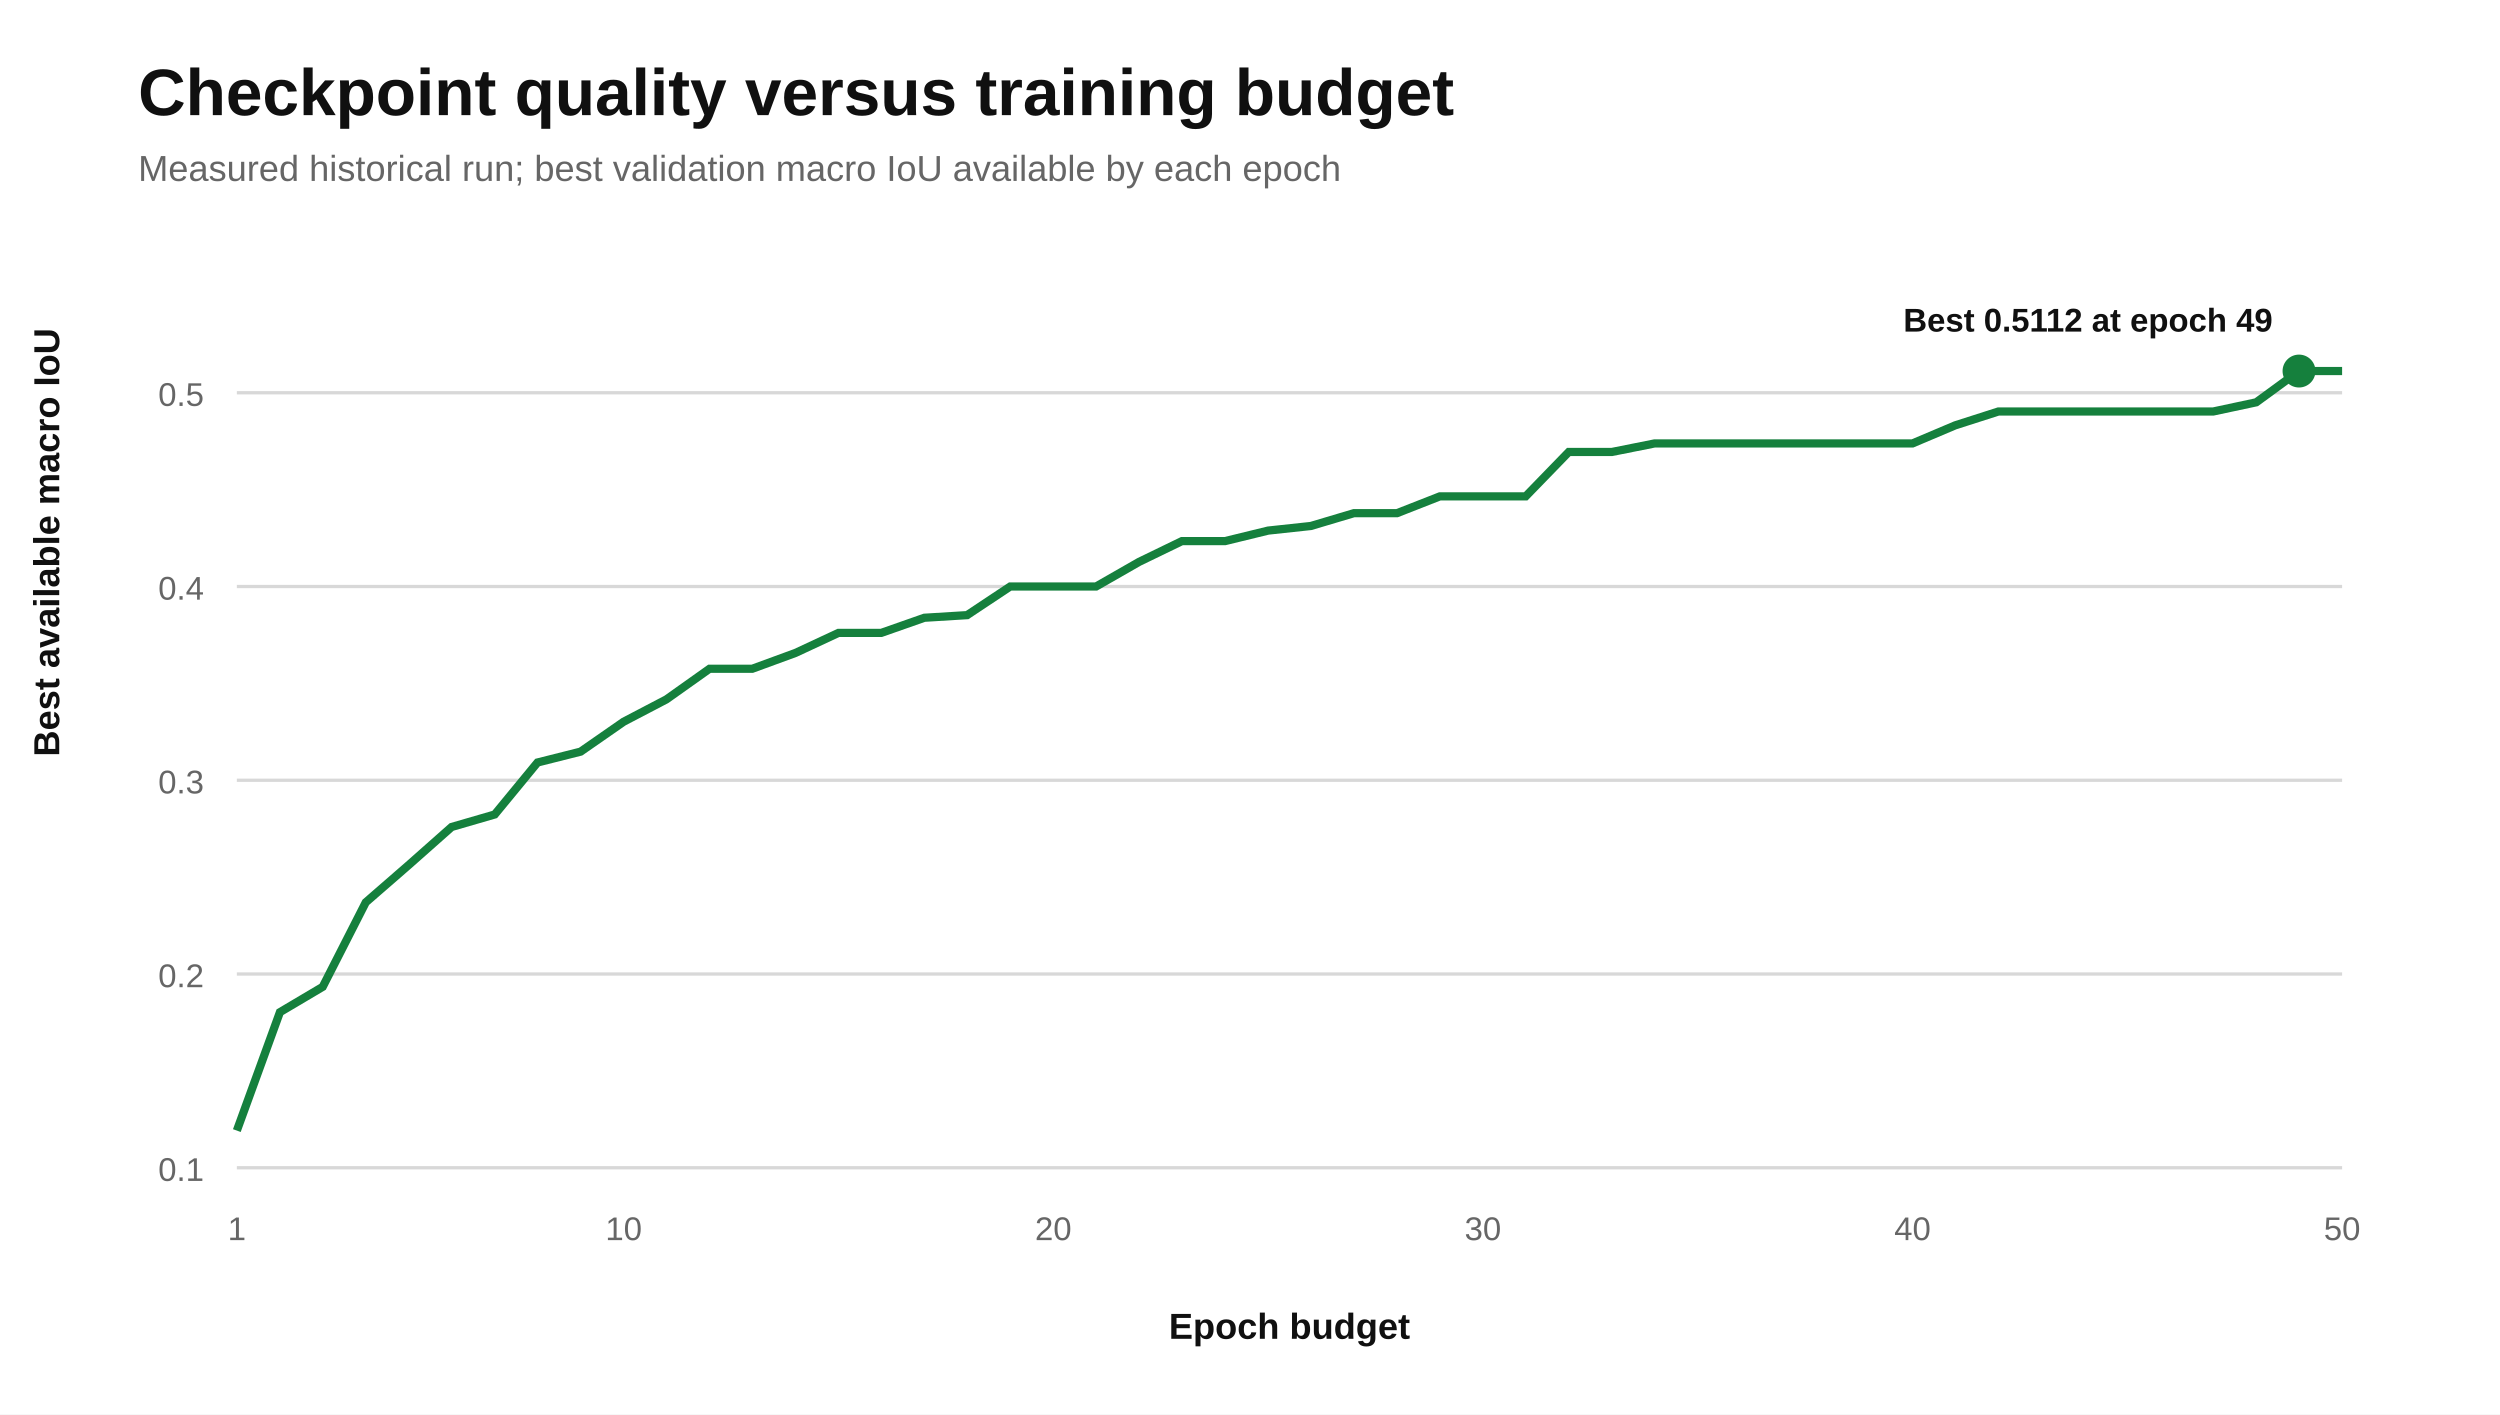
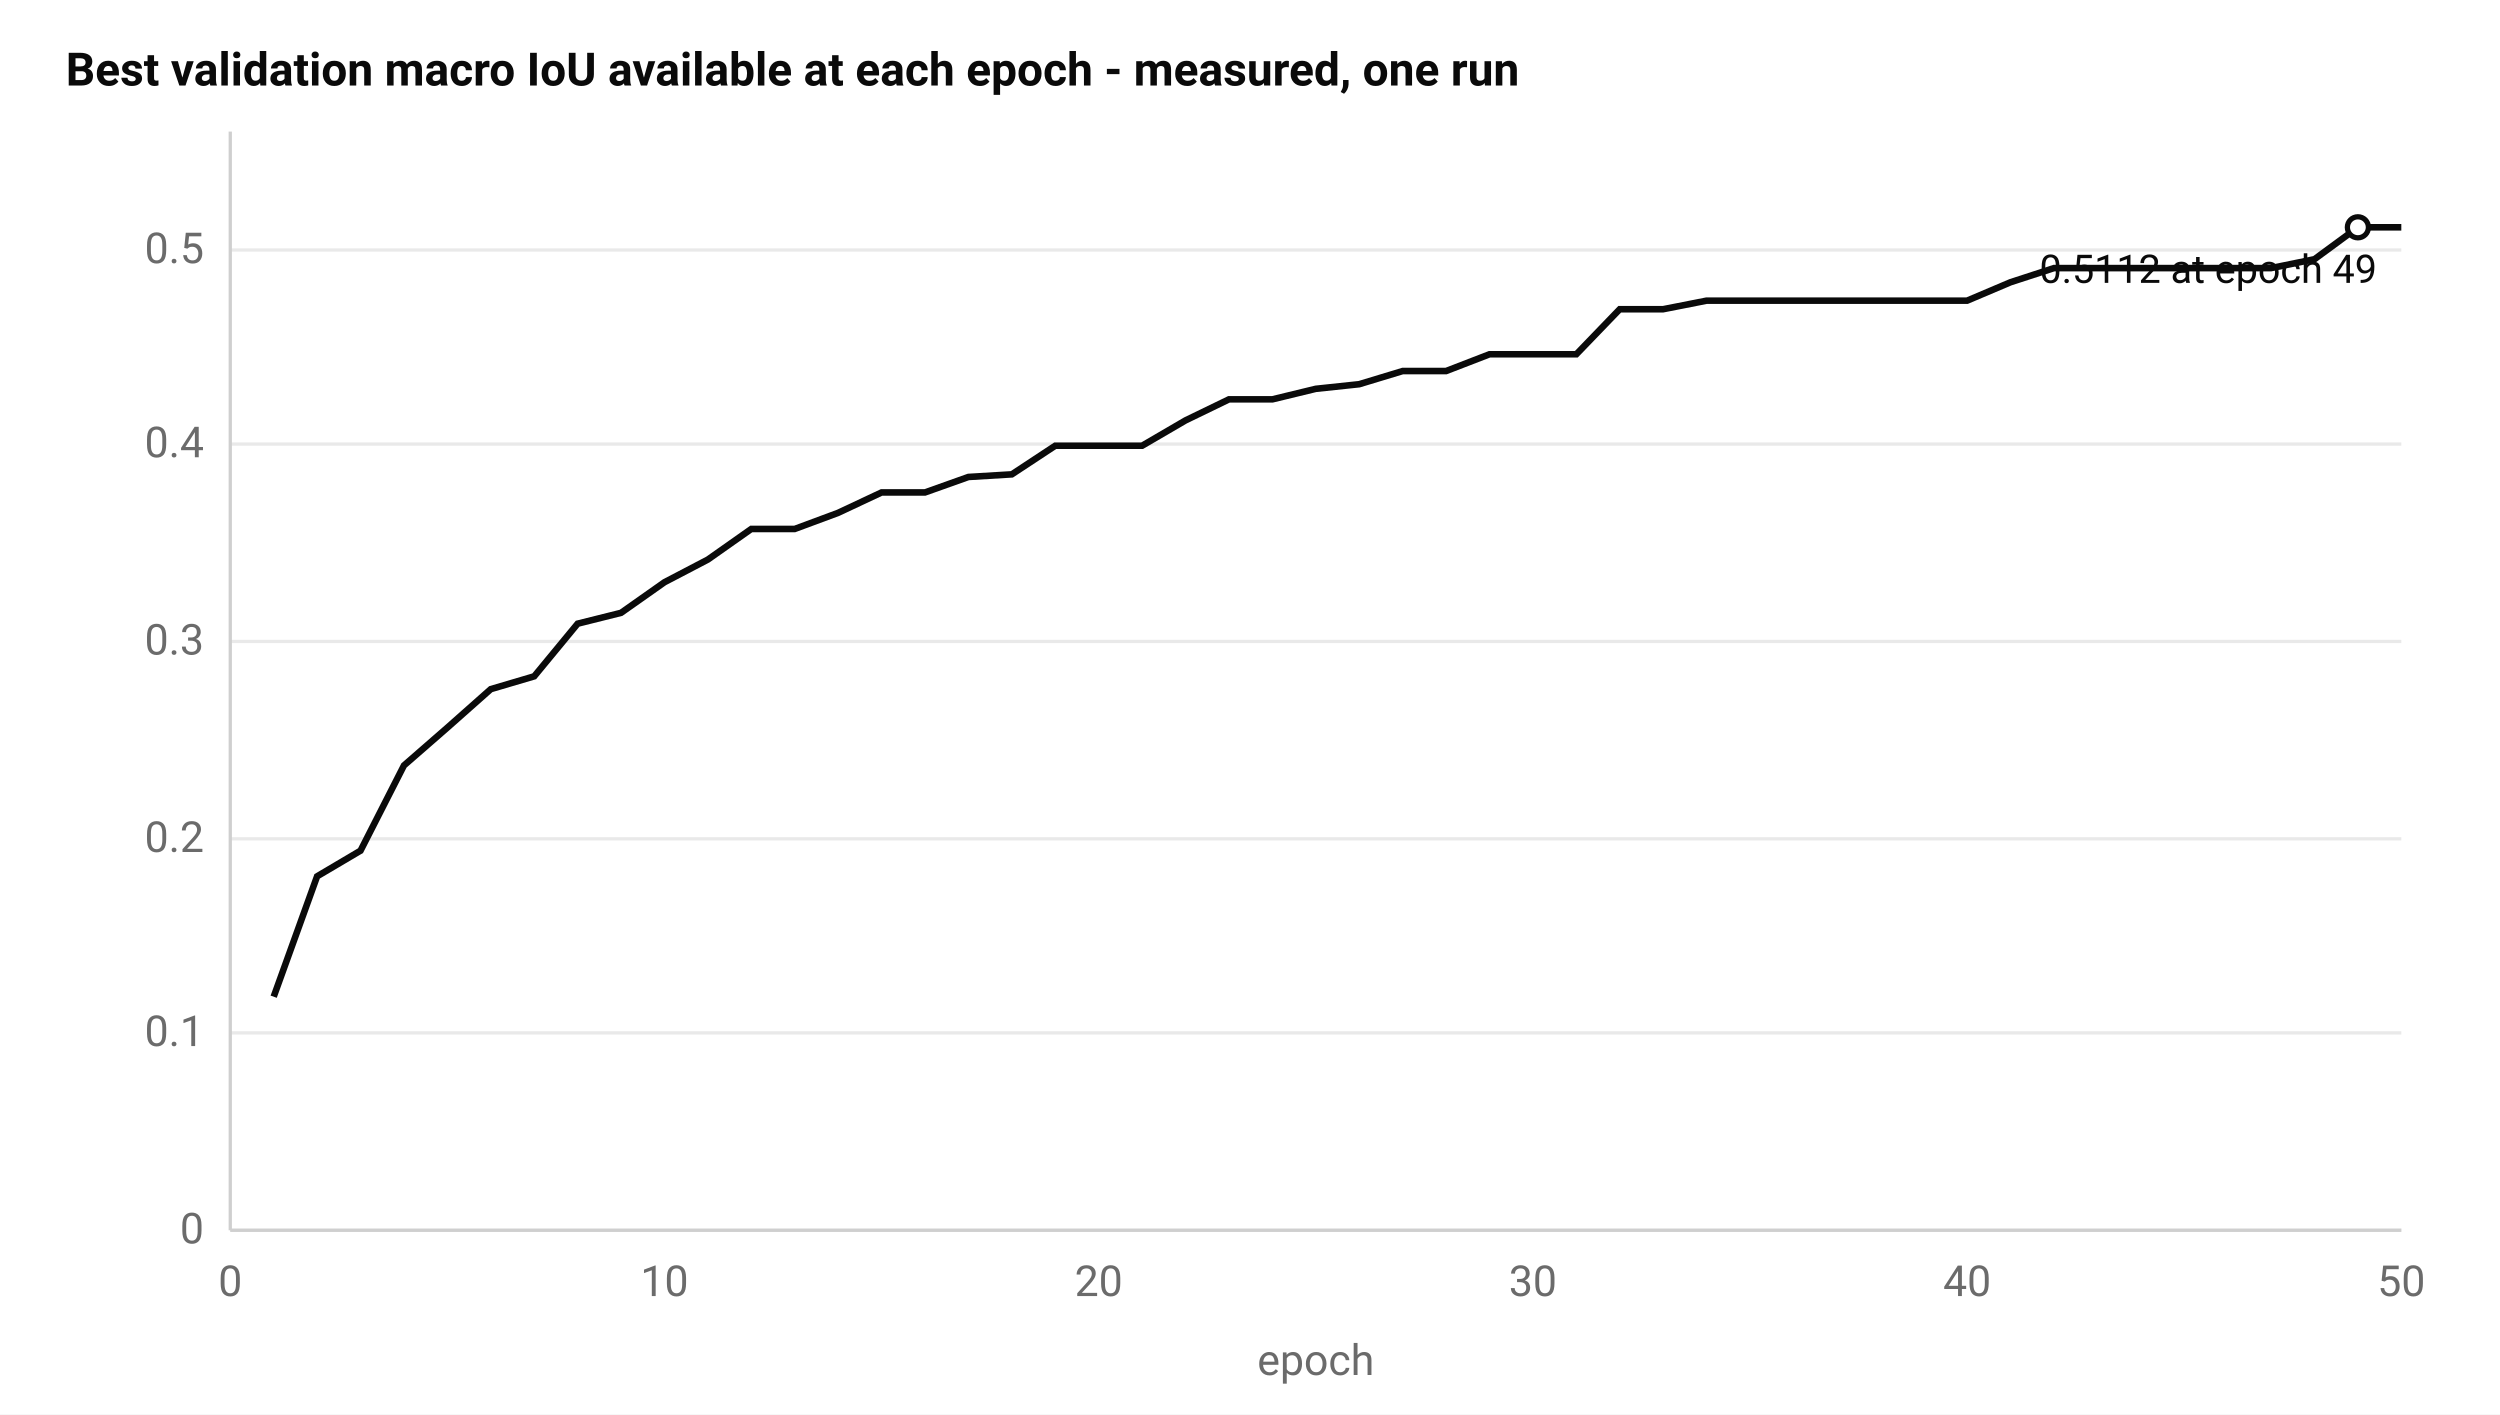
- <svg xmlns="http://www.w3.org/2000/svg" width="760" height="430" aria-labelledby="title desc" role="img" viewBox="0 0 760 430">
-   <style>text{font-family:Arial,sans-serif;fill:#101010}.title{font-size:20px;font-weight:700}.sub,.tick{font-size:11px;fill:#666}.tick{font-size:10px}.label{font-size:11px;font-weight:600}.value{font-size:10px;font-weight:700}.grid{stroke:#d8d8d8;stroke-width:1}.line{fill:none;stroke-width:2.5}</style>
-   <rect width="760" height="430" fill="#fff" />
-   <text x="42" y="35" class="title">Checkpoint quality versus training budget</text>
-   <text x="42" y="55" class="sub">Measured historical run; best validation macro IoU available by each epoch</text>
-   <line x1="72" x2="712" y1="355" y2="355" class="grid" />
-   <text x="62" y="359" class="tick" text-anchor="end">0.1</text>
-   <line x1="72" x2="712" y1="296.1" y2="296.1" class="grid" />
-   <text x="62" y="300.1" class="tick" text-anchor="end">0.2</text>
-   <line x1="72" x2="712" y1="237.2" y2="237.2" class="grid" />
-   <text x="62" y="241.2" class="tick" text-anchor="end">0.3</text>
-   <line x1="72" x2="712" y1="178.3" y2="178.3" class="grid" />
-   <text x="62" y="182.3" class="tick" text-anchor="end">0.4</text>
-   <line x1="72" x2="712" y1="119.4" y2="119.4" class="grid" />
-   <text x="62" y="123.4" class="tick" text-anchor="end">0.5</text>
-   <path stroke="#15803d" d="M 72.0 343.7 L 85.1 307.7 L 98.1 300.0 L 111.2 274.3 L 124.2 263.0 L 137.3 251.4 L 150.4 247.6 L 163.4 231.8 L 176.5 228.5 L 189.6 219.4 L 202.6 212.6 L 215.7 203.3 L 228.7 203.3 L 241.8 198.5 L 254.9 192.4 L 267.9 192.4 L 281.0 187.8 L 294.0 187.0 L 307.1 178.3 L 320.2 178.3 L 333.2 178.3 L 346.3 170.8 L 359.3 164.5 L 372.4 164.5 L 385.5 161.3 L 398.5 159.9 L 411.6 156.0 L 424.7 156.0 L 437.7 150.9 L 450.8 150.9 L 463.8 150.9 L 476.9 137.4 L 490.0 137.4 L 503.0 134.8 L 516.1 134.8 L 529.1 134.8 L 542.2 134.8 L 555.3 134.8 L 568.3 134.8 L 581.4 134.8 L 594.4 129.3 L 607.5 125.1 L 620.6 125.1 L 633.6 125.1 L 646.7 125.1 L 659.8 125.1 L 672.8 125.1 L 685.9 122.3 L 698.9 112.8 L 712.0 112.8" class="line" />
-   <text x="72" y="377" class="tick" text-anchor="middle">1</text>
-   <text x="189.6" y="377" class="tick" text-anchor="middle">10</text>
-   <text x="320.2" y="377" class="tick" text-anchor="middle">20</text>
-   <text x="450.8" y="377" class="tick" text-anchor="middle">30</text>
-   <text x="581.4" y="377" class="tick" text-anchor="middle">40</text>
-   <text x="712" y="377" class="tick" text-anchor="middle">50</text>
-   <circle cx="698.9" cy="112.8" r="5" fill="#15803d" />
-   <text x="690.9" y="100.8" class="value" text-anchor="end">Best 0.5112 at epoch 49</text>
-   <text x="392" y="407" class="label" text-anchor="middle">Epoch budget</text>
-   <text x="18" y="230" class="label" transform="rotate(-90 18 230)">Best available macro IoU</text>
+ <svg xmlns="http://www.w3.org/2000/svg" viewBox="0 0 760 430" role="img" aria-label="Line chart of the best validation macro IoU available at each epoch of the measured 50-epoch run">
+   <style>
+     .ax    { stroke: #cfcfcf; stroke-width: 1; }
+     .grid  { stroke: #e9e9e9; stroke-width: 1; }
+     .lbl   { font: 13px -apple-system, 'Segoe UI', Roboto, Helvetica, Arial, sans-serif; fill: #6b6b6b; }
+     .val   { font: 12px -apple-system, 'Segoe UI', Roboto, Helvetica, Arial, sans-serif; fill: #0a0a0a; }
+     .ttl   { font: 600 14px -apple-system, 'Segoe UI', Roboto, Helvetica, Arial, sans-serif; fill: #0a0a0a; }
+     .s     { fill: none; stroke: #0a0a0a; stroke-width: 2; }
+     .mk    { fill: #ffffff; stroke: #0a0a0a; stroke-width: 1.6; }
+     .bar   { fill: #0a0a0a; }
+     .bar2  { fill: #ffffff; stroke: #0a0a0a; stroke-width: 1.6; }
+   </style>
+   <rect width="760" height="430" fill="#ffffff" />
+   <text class="ttl" x="20" y="26">Best validation macro IoU available at each epoch - measured, one run</text>
+   <line class="grid" x1="70" y1="374" x2="730" y2="374" />
+   <text class="lbl" x="62" y="378" text-anchor="end">0</text>
+   <line class="grid" x1="70" y1="314" x2="730" y2="314" />
+   <text class="lbl" x="62" y="318" text-anchor="end">0.1</text>
+   <line class="grid" x1="70" y1="255" x2="730" y2="255" />
+   <text class="lbl" x="62" y="259" text-anchor="end">0.2</text>
+   <line class="grid" x1="70" y1="195" x2="730" y2="195" />
+   <text class="lbl" x="62" y="199" text-anchor="end">0.3</text>
+   <line class="grid" x1="70" y1="135" x2="730" y2="135" />
+   <text class="lbl" x="62" y="139" text-anchor="end">0.4</text>
+   <line class="grid" x1="70" y1="76" x2="730" y2="76" />
+   <text class="lbl" x="62" y="80" text-anchor="end">0.5</text>
+   <line class="ax" x1="70" y1="40" x2="70" y2="374" />
+   <line class="ax" x1="70" y1="374" x2="730" y2="374" />
+   <text class="lbl" x="70" y="394" text-anchor="middle">0</text>
+   <text class="lbl" x="202" y="394" text-anchor="middle">10</text>
+   <text class="lbl" x="334" y="394" text-anchor="middle">20</text>
+   <text class="lbl" x="466" y="394" text-anchor="middle">30</text>
+   <text class="lbl" x="598" y="394" text-anchor="middle">40</text>
+   <text class="lbl" x="730" y="394" text-anchor="middle">50</text>
+   <text class="lbl" x="400" y="418" text-anchor="middle">epoch</text>
+   <polyline class="s" points="83.2,303.0 96.4,266.4 109.6,258.6 122.8,232.7 136.0,221.2 149.2,209.5 162.4,205.6 175.6,189.6 188.8,186.3 202.0,177.0 215.2,170.1 228.4,160.8 241.6,160.8 254.8,155.9 268.0,149.7 281.2,149.7 294.4,145.0 307.6,144.2 320.8,135.5 334.0,135.5 347.2,135.5 360.4,127.8 373.6,121.4 386.8,121.4 400.0,118.2 413.2,116.8 426.4,112.8 439.6,112.8 452.8,107.7 466.0,107.7 479.2,107.7 492.4,94.0 505.6,94.0 518.8,91.4 532.0,91.4 545.2,91.4 558.4,91.4 571.6,91.4 584.8,91.4 598.0,91.4 611.2,85.8 624.4,81.5 637.6,81.5 650.8,81.5 664.0,81.5 677.2,81.5 690.4,81.5 703.6,78.8 716.8,69.1 730.0,69.1" />
+   <circle class="mk" cx="716.8" cy="69.1" r="3.2" />
+   <text class="val" x="620" y="86">0.5112 at epoch 49</text>
</svg>
